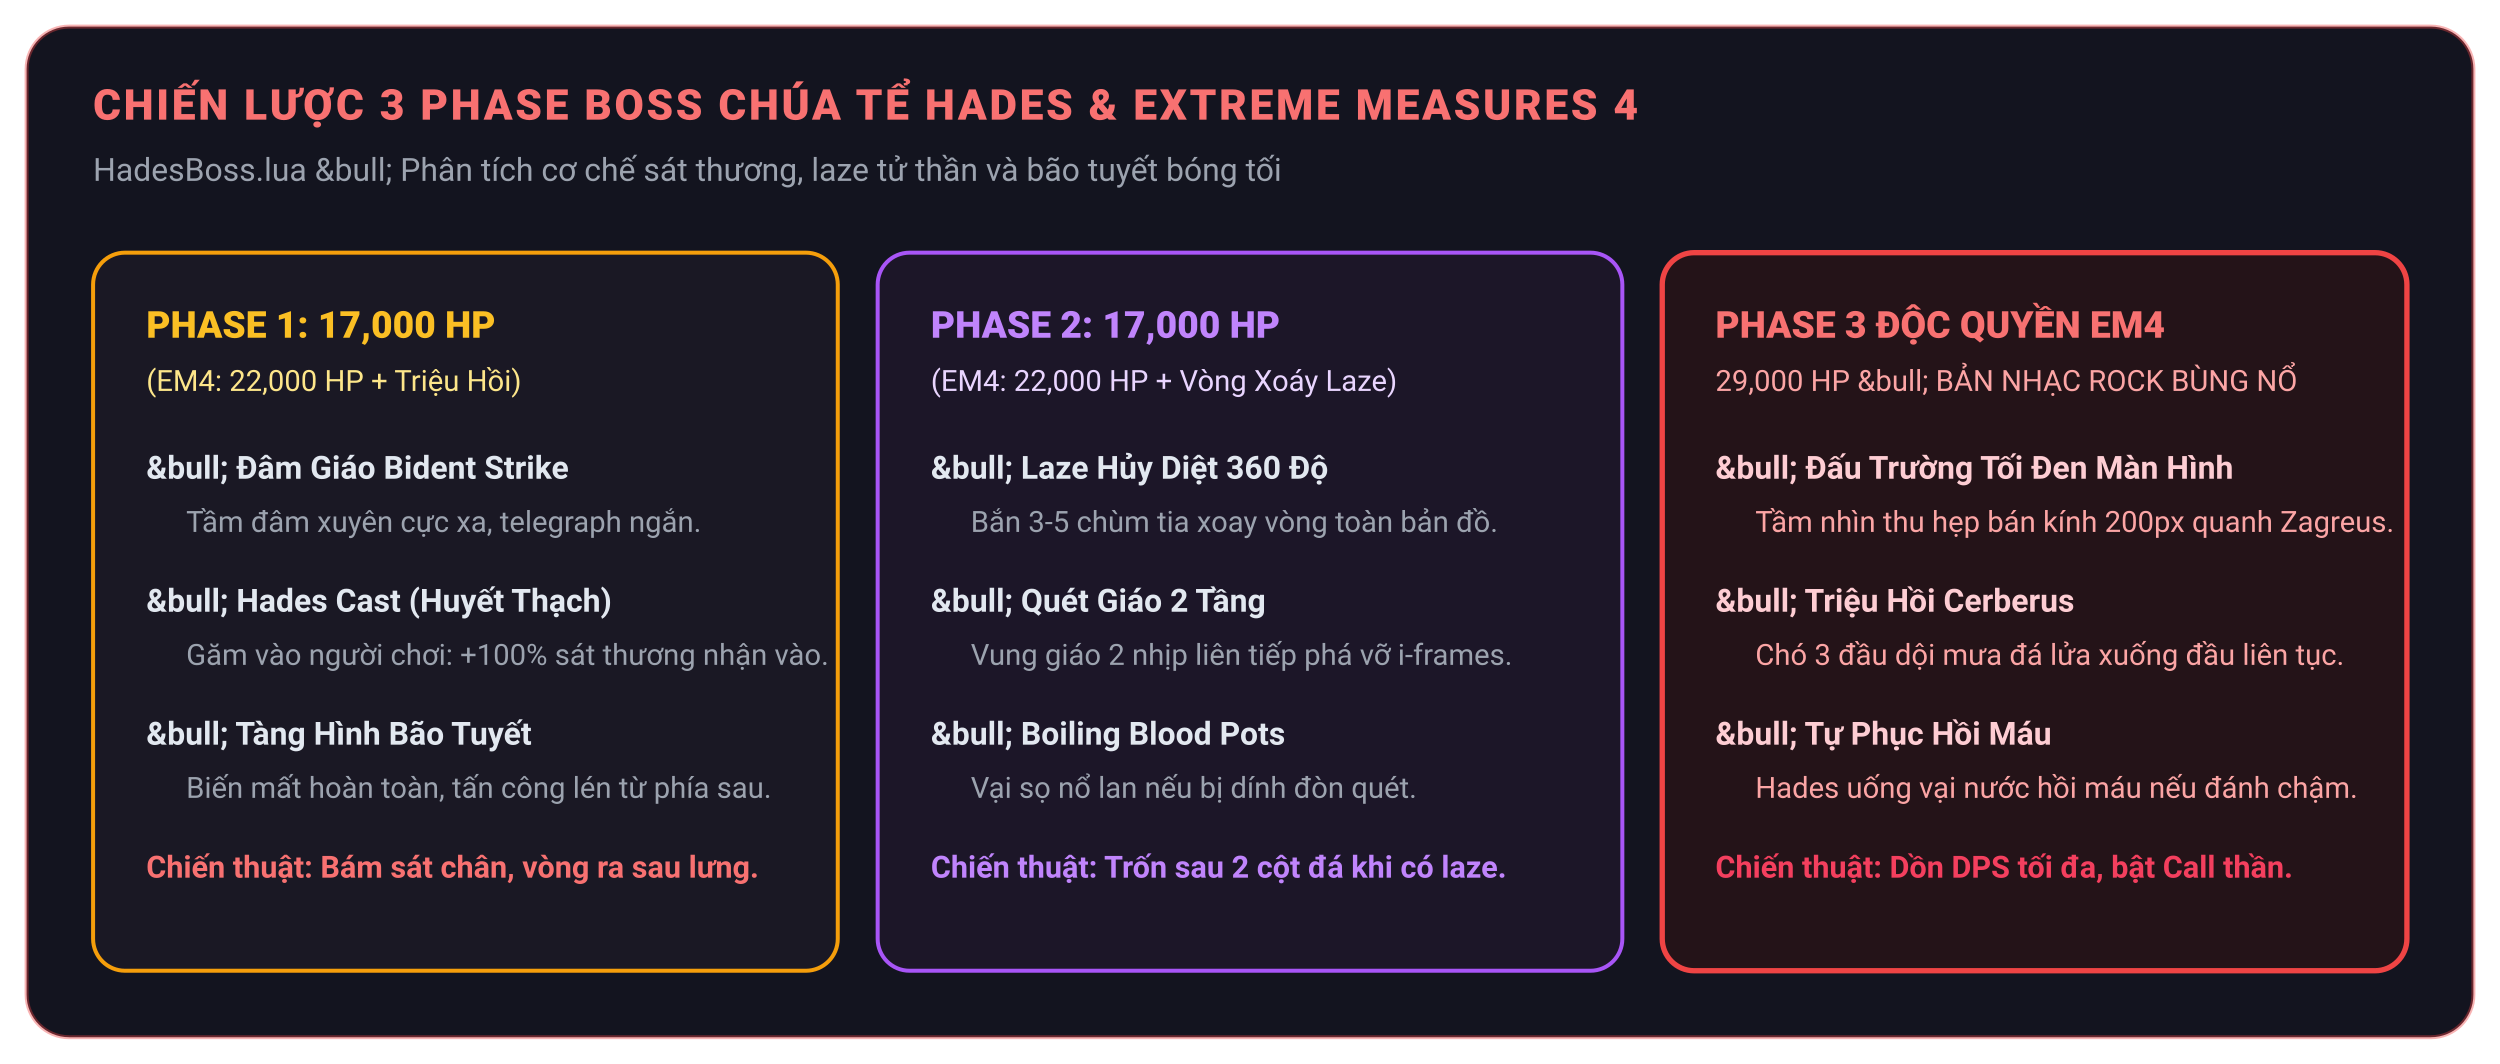
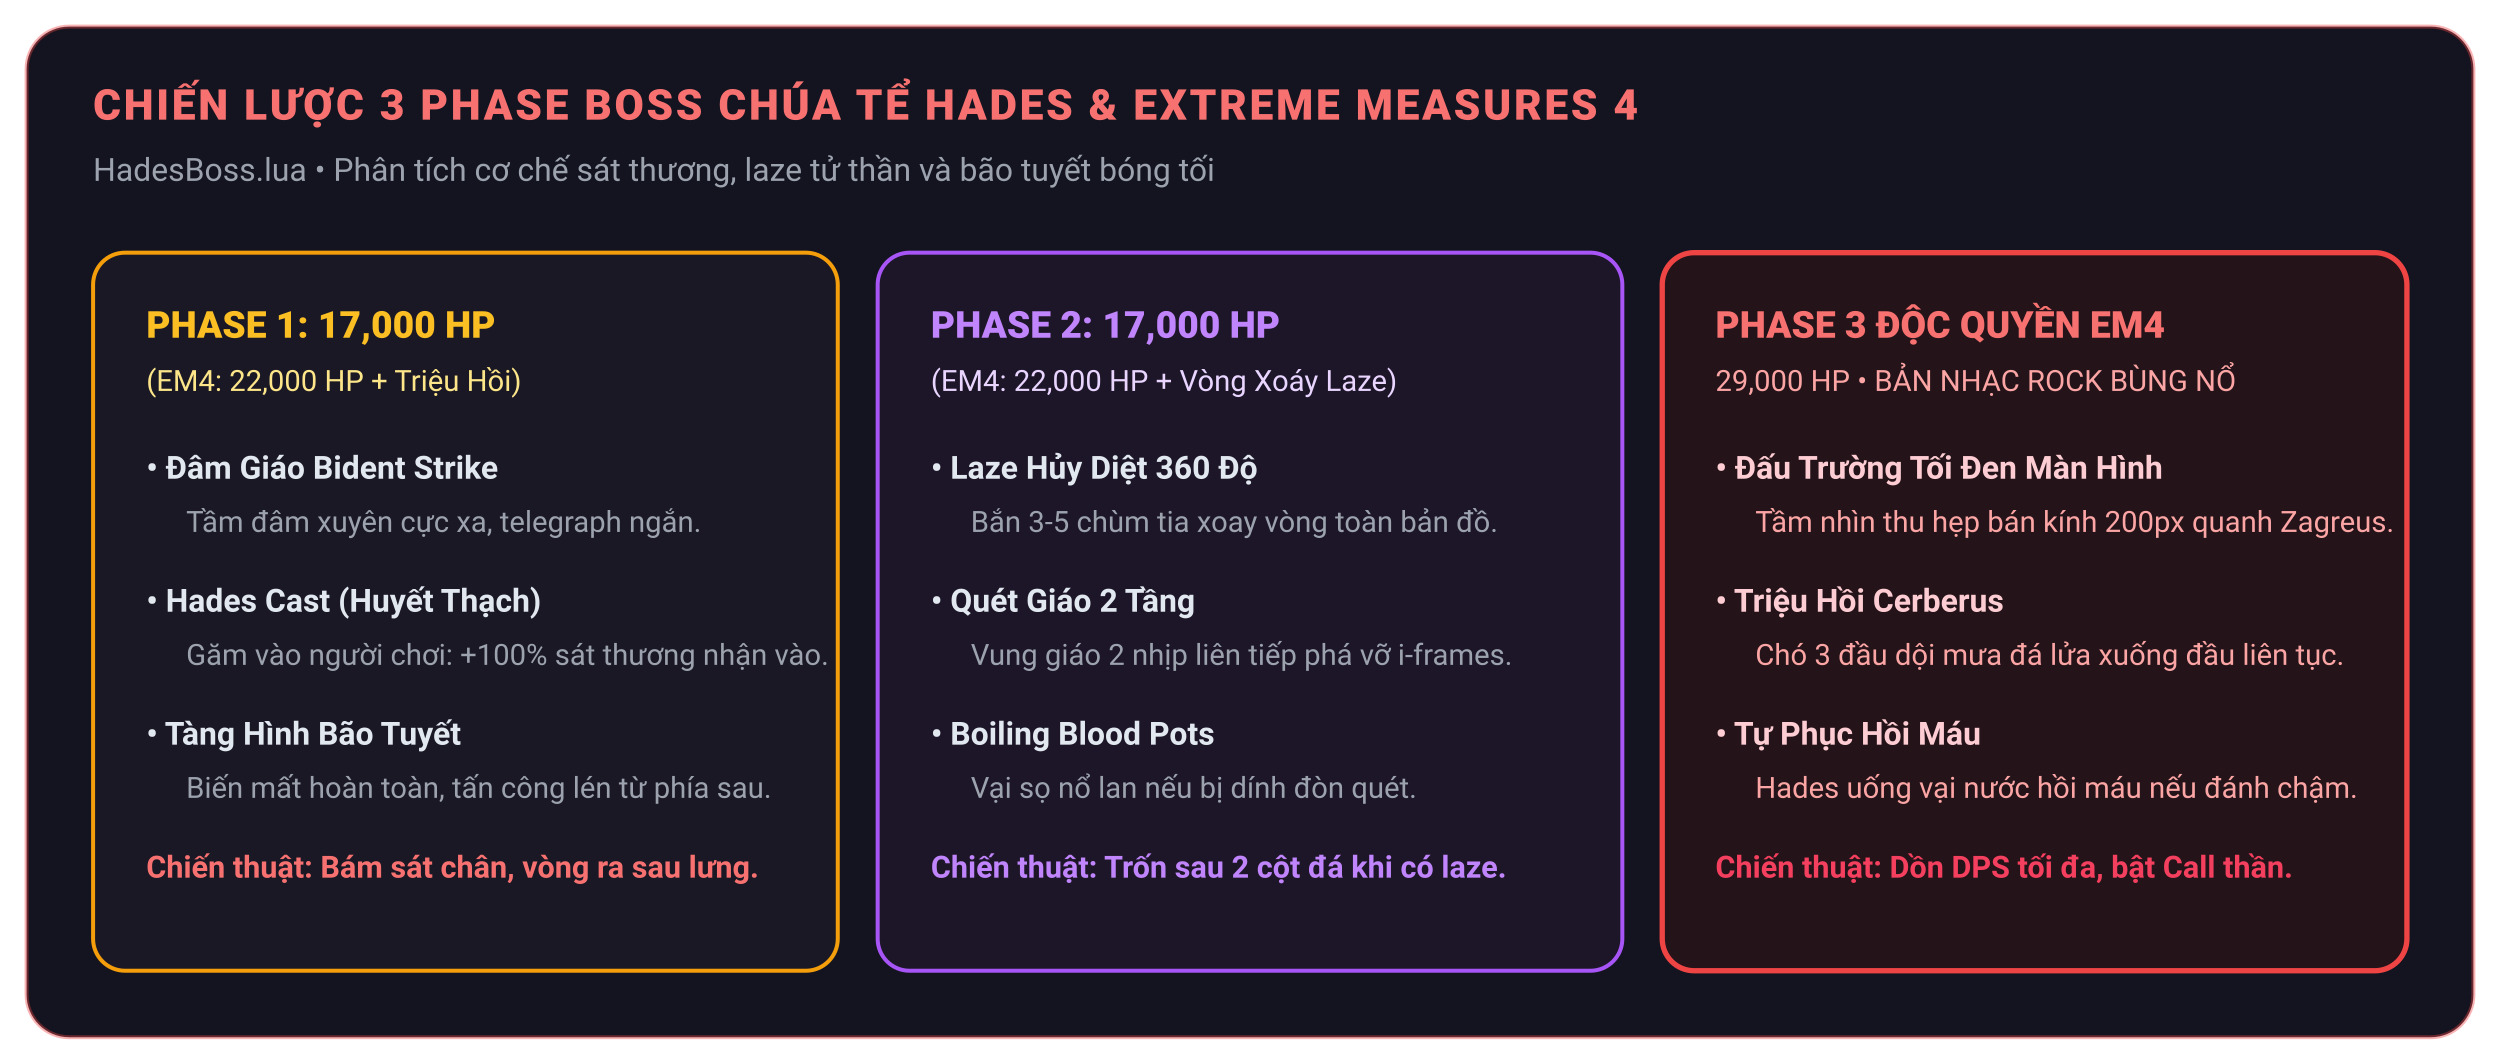
<svg xmlns="http://www.w3.org/2000/svg" viewBox="0 0 940 400" width="100%" height="100%" style="background:#0d0e15; font-family:'Segoe UI', Roboto, sans-serif;">
  <rect x="10" y="10" width="920" height="380" rx="16" fill="#13141f" stroke="#ef4444" stroke-width="1.5" stroke-opacity="0.4" />
  <text x="35" y="45" fill="#f87171" font-size="16" font-weight="800" letter-spacing="1">CHIẾN LƯỢC 3 PHASE BOSS CHÚA TỂ HADES &amp; EXTREME MEASURES 4</text>
-   <text x="35" y="68" fill="#9ca3af" font-size="12">HadesBoss.lua &amp;bull; Phân tích cơ chế sát thương, laze tử thần và bão tuyết bóng tối</text>
+   <text x="35" y="68" fill="#9ca3af" font-size="12">HadesBoss.lua • Phân tích cơ chế sát thương, laze tử thần và bão tuyết bóng tối</text>
  <g transform="translate(35, 95)">
    <rect x="0" y="0" width="280" height="270" rx="12" fill="#1a1824" stroke="#f59e0b" stroke-width="1.5" />
    <text x="20" y="32" fill="#fbbf24" font-size="14" font-weight="800">PHASE 1: 17,000 HP</text>
    <text x="20" y="52" fill="#fde68a" font-size="11">(EM4: 22,000 HP + Triệu Hồi)</text>
-     <text x="20" y="85" fill="#e2e8f0" font-size="12" font-weight="700">&amp;bull; Đâm Giáo Bident Strike</text>
+     <text x="20" y="85" fill="#e2e8f0" font-size="12" font-weight="700">• Đâm Giáo Bident Strike</text>
    <text x="35" y="105" fill="#9ca3af" font-size="11">Tầm đâm xuyên cực xa, telegraph ngắn.</text>
-     <text x="20" y="135" fill="#e2e8f0" font-size="12" font-weight="700">&amp;bull; Hades Cast (Huyết Thạch)</text>
+     <text x="20" y="135" fill="#e2e8f0" font-size="12" font-weight="700">• Hades Cast (Huyết Thạch)</text>
    <text x="35" y="155" fill="#9ca3af" font-size="11">Găm vào người chơi: +100% sát thương nhận vào.</text>
-     <text x="20" y="185" fill="#e2e8f0" font-size="12" font-weight="700">&amp;bull; Tàng Hình Bão Tuyết</text>
+     <text x="20" y="185" fill="#e2e8f0" font-size="12" font-weight="700">• Tàng Hình Bão Tuyết</text>
    <text x="35" y="205" fill="#9ca3af" font-size="11">Biến mất hoàn toàn, tấn công lén từ phía sau.</text>
    <text x="20" y="235" fill="#f87171" font-size="11.5" font-weight="700">Chiến thuật: Bám sát chân, vòng ra sau lưng.</text>
  </g>
  <g transform="translate(330, 95)">
    <rect x="0" y="0" width="280" height="270" rx="12" fill="#1c1628" stroke="#a855f7" stroke-width="1.5" />
    <text x="20" y="32" fill="#c084fc" font-size="14" font-weight="800">PHASE 2: 17,000 HP</text>
    <text x="20" y="52" fill="#e9d5ff" font-size="11">(EM4: 22,000 HP + Vòng Xoáy Laze)</text>
-     <text x="20" y="85" fill="#e2e8f0" font-size="12" font-weight="700">&amp;bull; Laze Hủy Diệt 360 Độ</text>
+     <text x="20" y="85" fill="#e2e8f0" font-size="12" font-weight="700">• Laze Hủy Diệt 360 Độ</text>
    <text x="35" y="105" fill="#9ca3af" font-size="11">Bắn 3-5 chùm tia xoay vòng toàn bản đồ.</text>
-     <text x="20" y="135" fill="#e2e8f0" font-size="12" font-weight="700">&amp;bull; Quét Giáo 2 Tầng</text>
+     <text x="20" y="135" fill="#e2e8f0" font-size="12" font-weight="700">• Quét Giáo 2 Tầng</text>
    <text x="35" y="155" fill="#9ca3af" font-size="11">Vung giáo 2 nhịp liên tiếp phá vỡ i-frames.</text>
-     <text x="20" y="185" fill="#e2e8f0" font-size="12" font-weight="700">&amp;bull; Boiling Blood Pots</text>
+     <text x="20" y="185" fill="#e2e8f0" font-size="12" font-weight="700">• Boiling Blood Pots</text>
    <text x="35" y="205" fill="#9ca3af" font-size="11">Vại sọ nổ lan nếu bị dính đòn quét.</text>
    <text x="20" y="235" fill="#c084fc" font-size="11.5" font-weight="700">Chiến thuật: Trốn sau 2 cột đá khi có laze.</text>
  </g>
  <g transform="translate(625, 95)">
    <rect x="0" y="0" width="280" height="270" rx="12" fill="#241318" stroke="#ef4444" stroke-width="2" />
    <text x="20" y="32" fill="#f87171" font-size="14" font-weight="900">PHASE 3 ĐỘC QUYỀN EM4</text>
-     <text x="20" y="52" fill="#fca5a5" font-size="11">29,000 HP &amp;bull; BẢN NHẠC ROCK BÙNG NỔ</text>
-     <text x="20" y="85" fill="#fecdd3" font-size="12" font-weight="700">&amp;bull; Đấu Trường Tối Đen Màn Hình</text>
+     <text x="20" y="52" fill="#fca5a5" font-size="11">29,000 HP • BẢN NHẠC ROCK BÙNG NỔ</text>
+     <text x="20" y="85" fill="#fecdd3" font-size="12" font-weight="700">• Đấu Trường Tối Đen Màn Hình</text>
    <text x="35" y="105" fill="#fca5a5" font-size="11">Tầm nhìn thu hẹp bán kính 200px quanh Zagreus.</text>
-     <text x="20" y="135" fill="#fecdd3" font-size="12" font-weight="700">&amp;bull; Triệu Hồi Cerberus</text>
+     <text x="20" y="135" fill="#fecdd3" font-size="12" font-weight="700">• Triệu Hồi Cerberus</text>
    <text x="35" y="155" fill="#fca5a5" font-size="11">Chó 3 đầu dội mưa đá lửa xuống đầu liên tục.</text>
-     <text x="20" y="185" fill="#fecdd3" font-size="12" font-weight="700">&amp;bull; Tự Phục Hồi Máu</text>
+     <text x="20" y="185" fill="#fecdd3" font-size="12" font-weight="700">• Tự Phục Hồi Máu</text>
    <text x="35" y="205" fill="#fca5a5" font-size="11">Hades uống vại nước hồi máu nếu đánh chậm.</text>
    <text x="20" y="235" fill="#f43f5e" font-size="11.5" font-weight="700">Chiến thuật: Dồn DPS tối đa, bật Call thần.</text>
  </g>
</svg>
